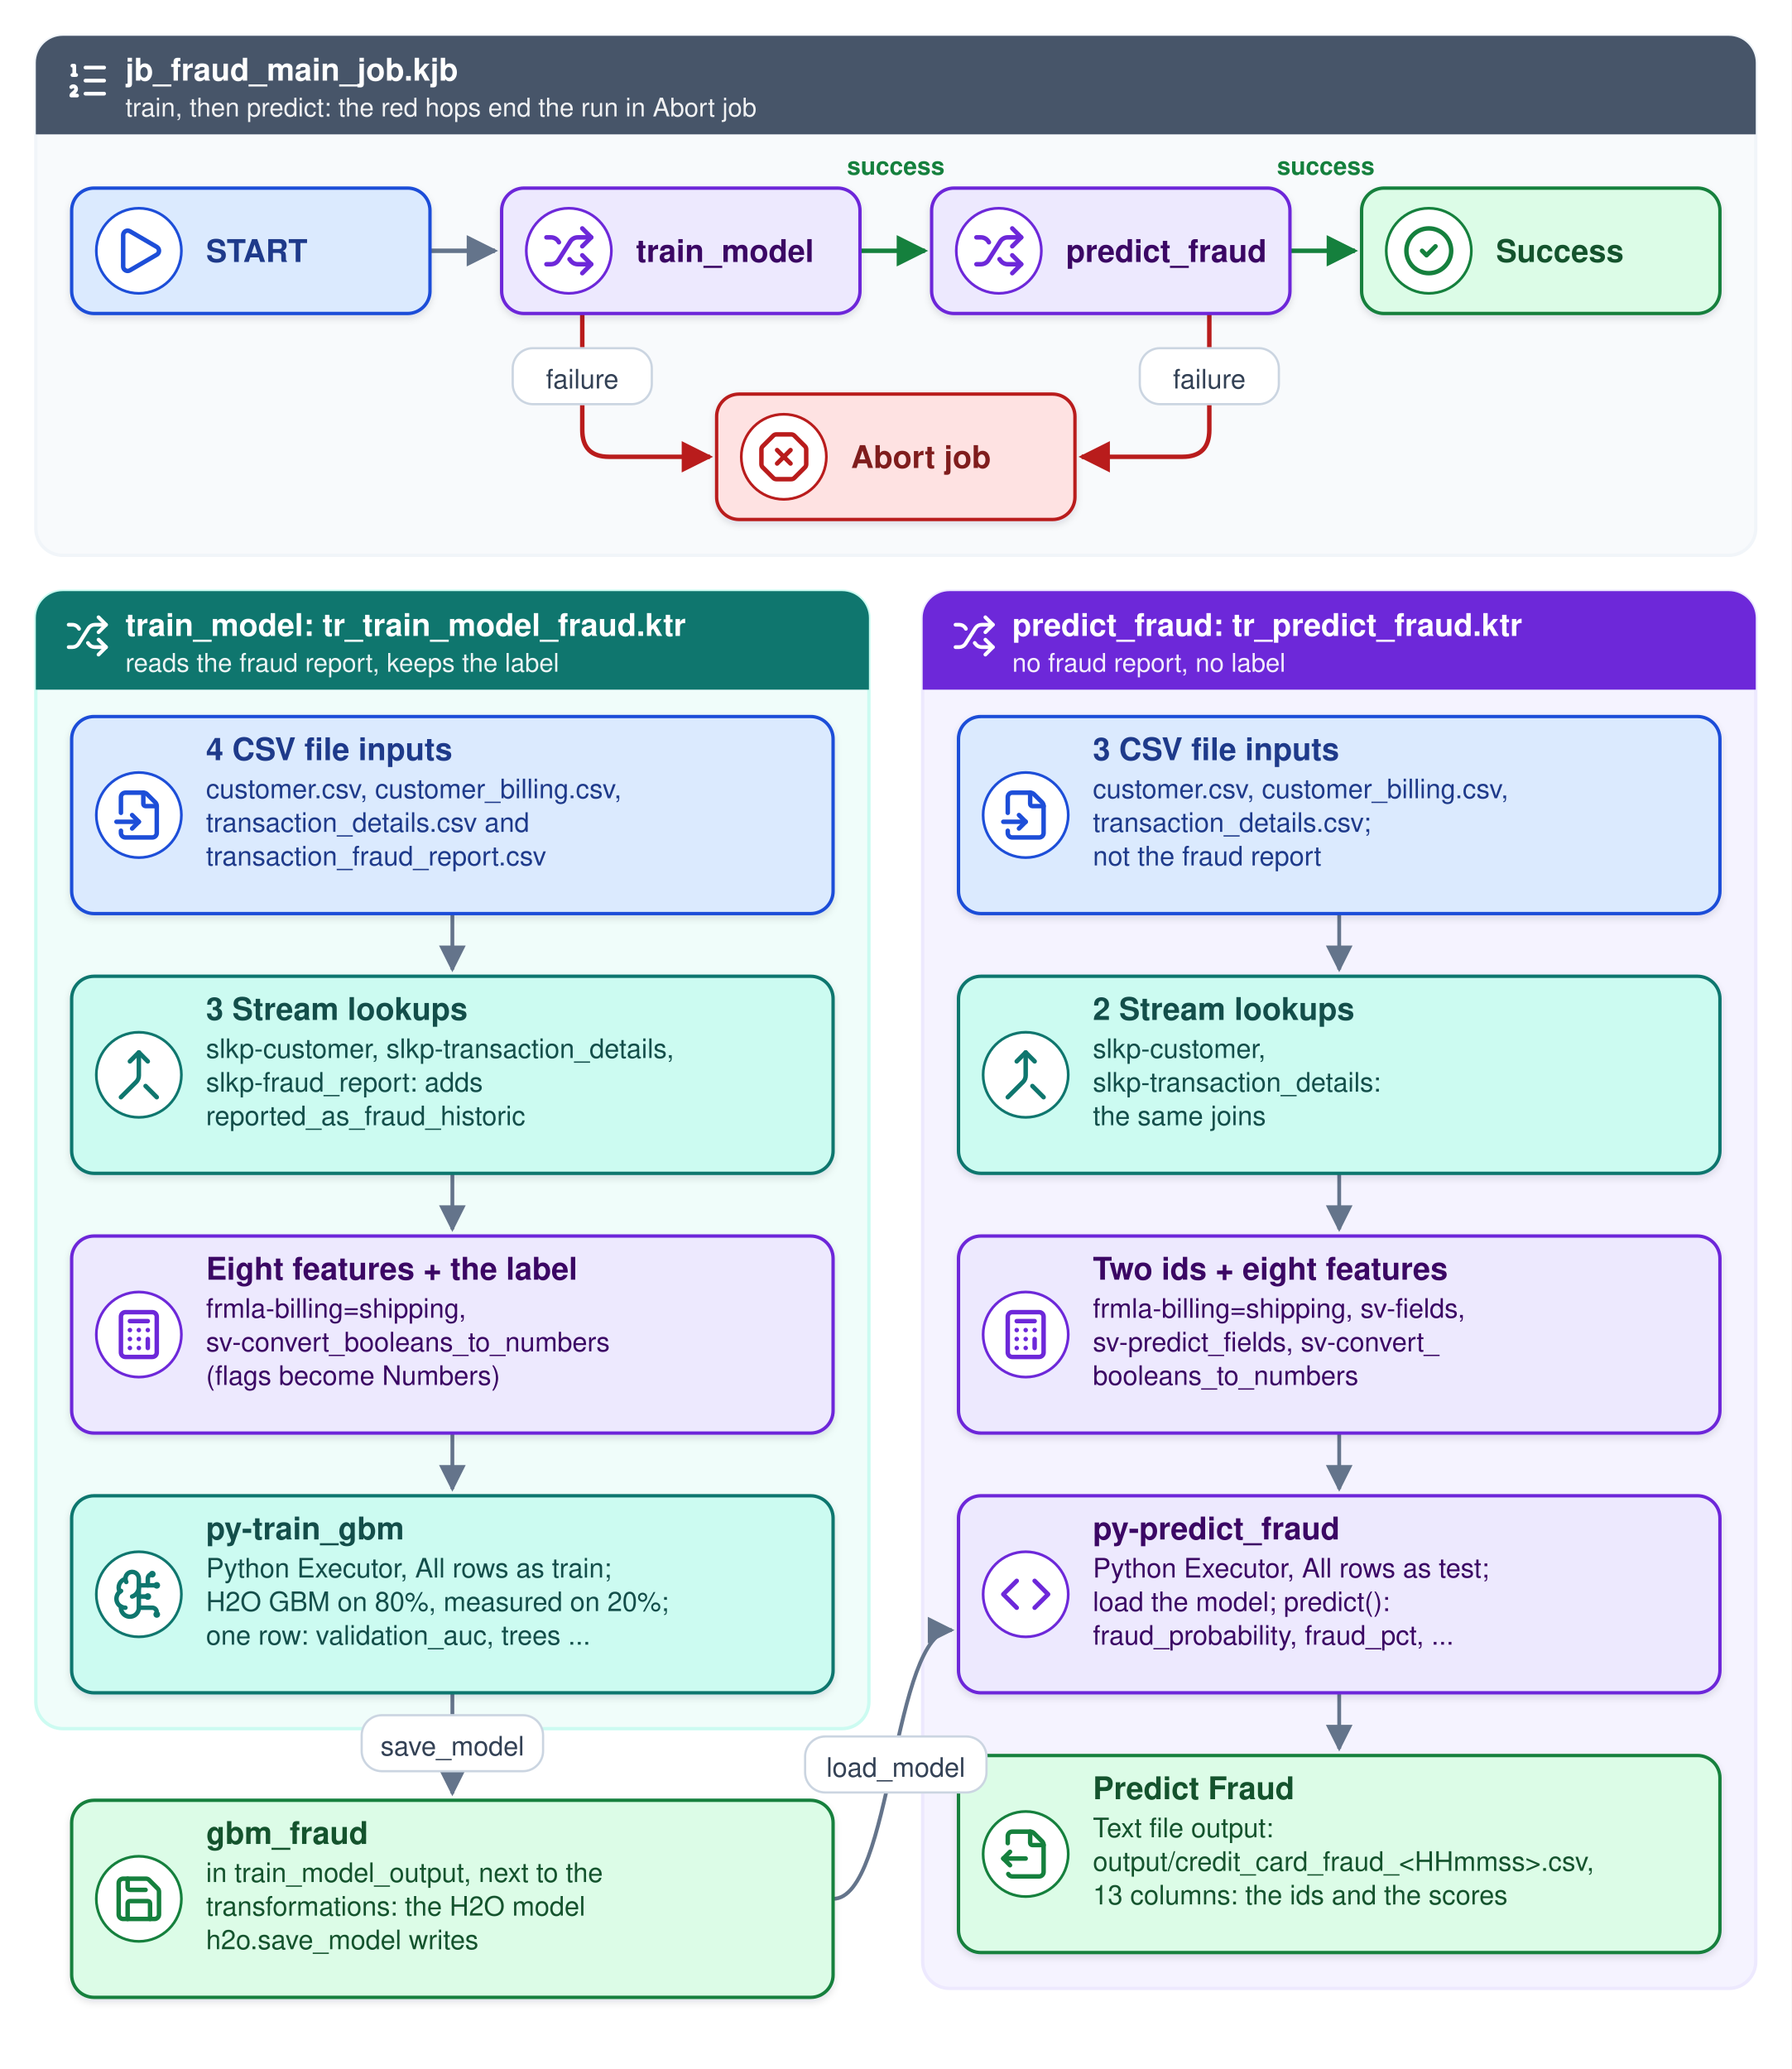
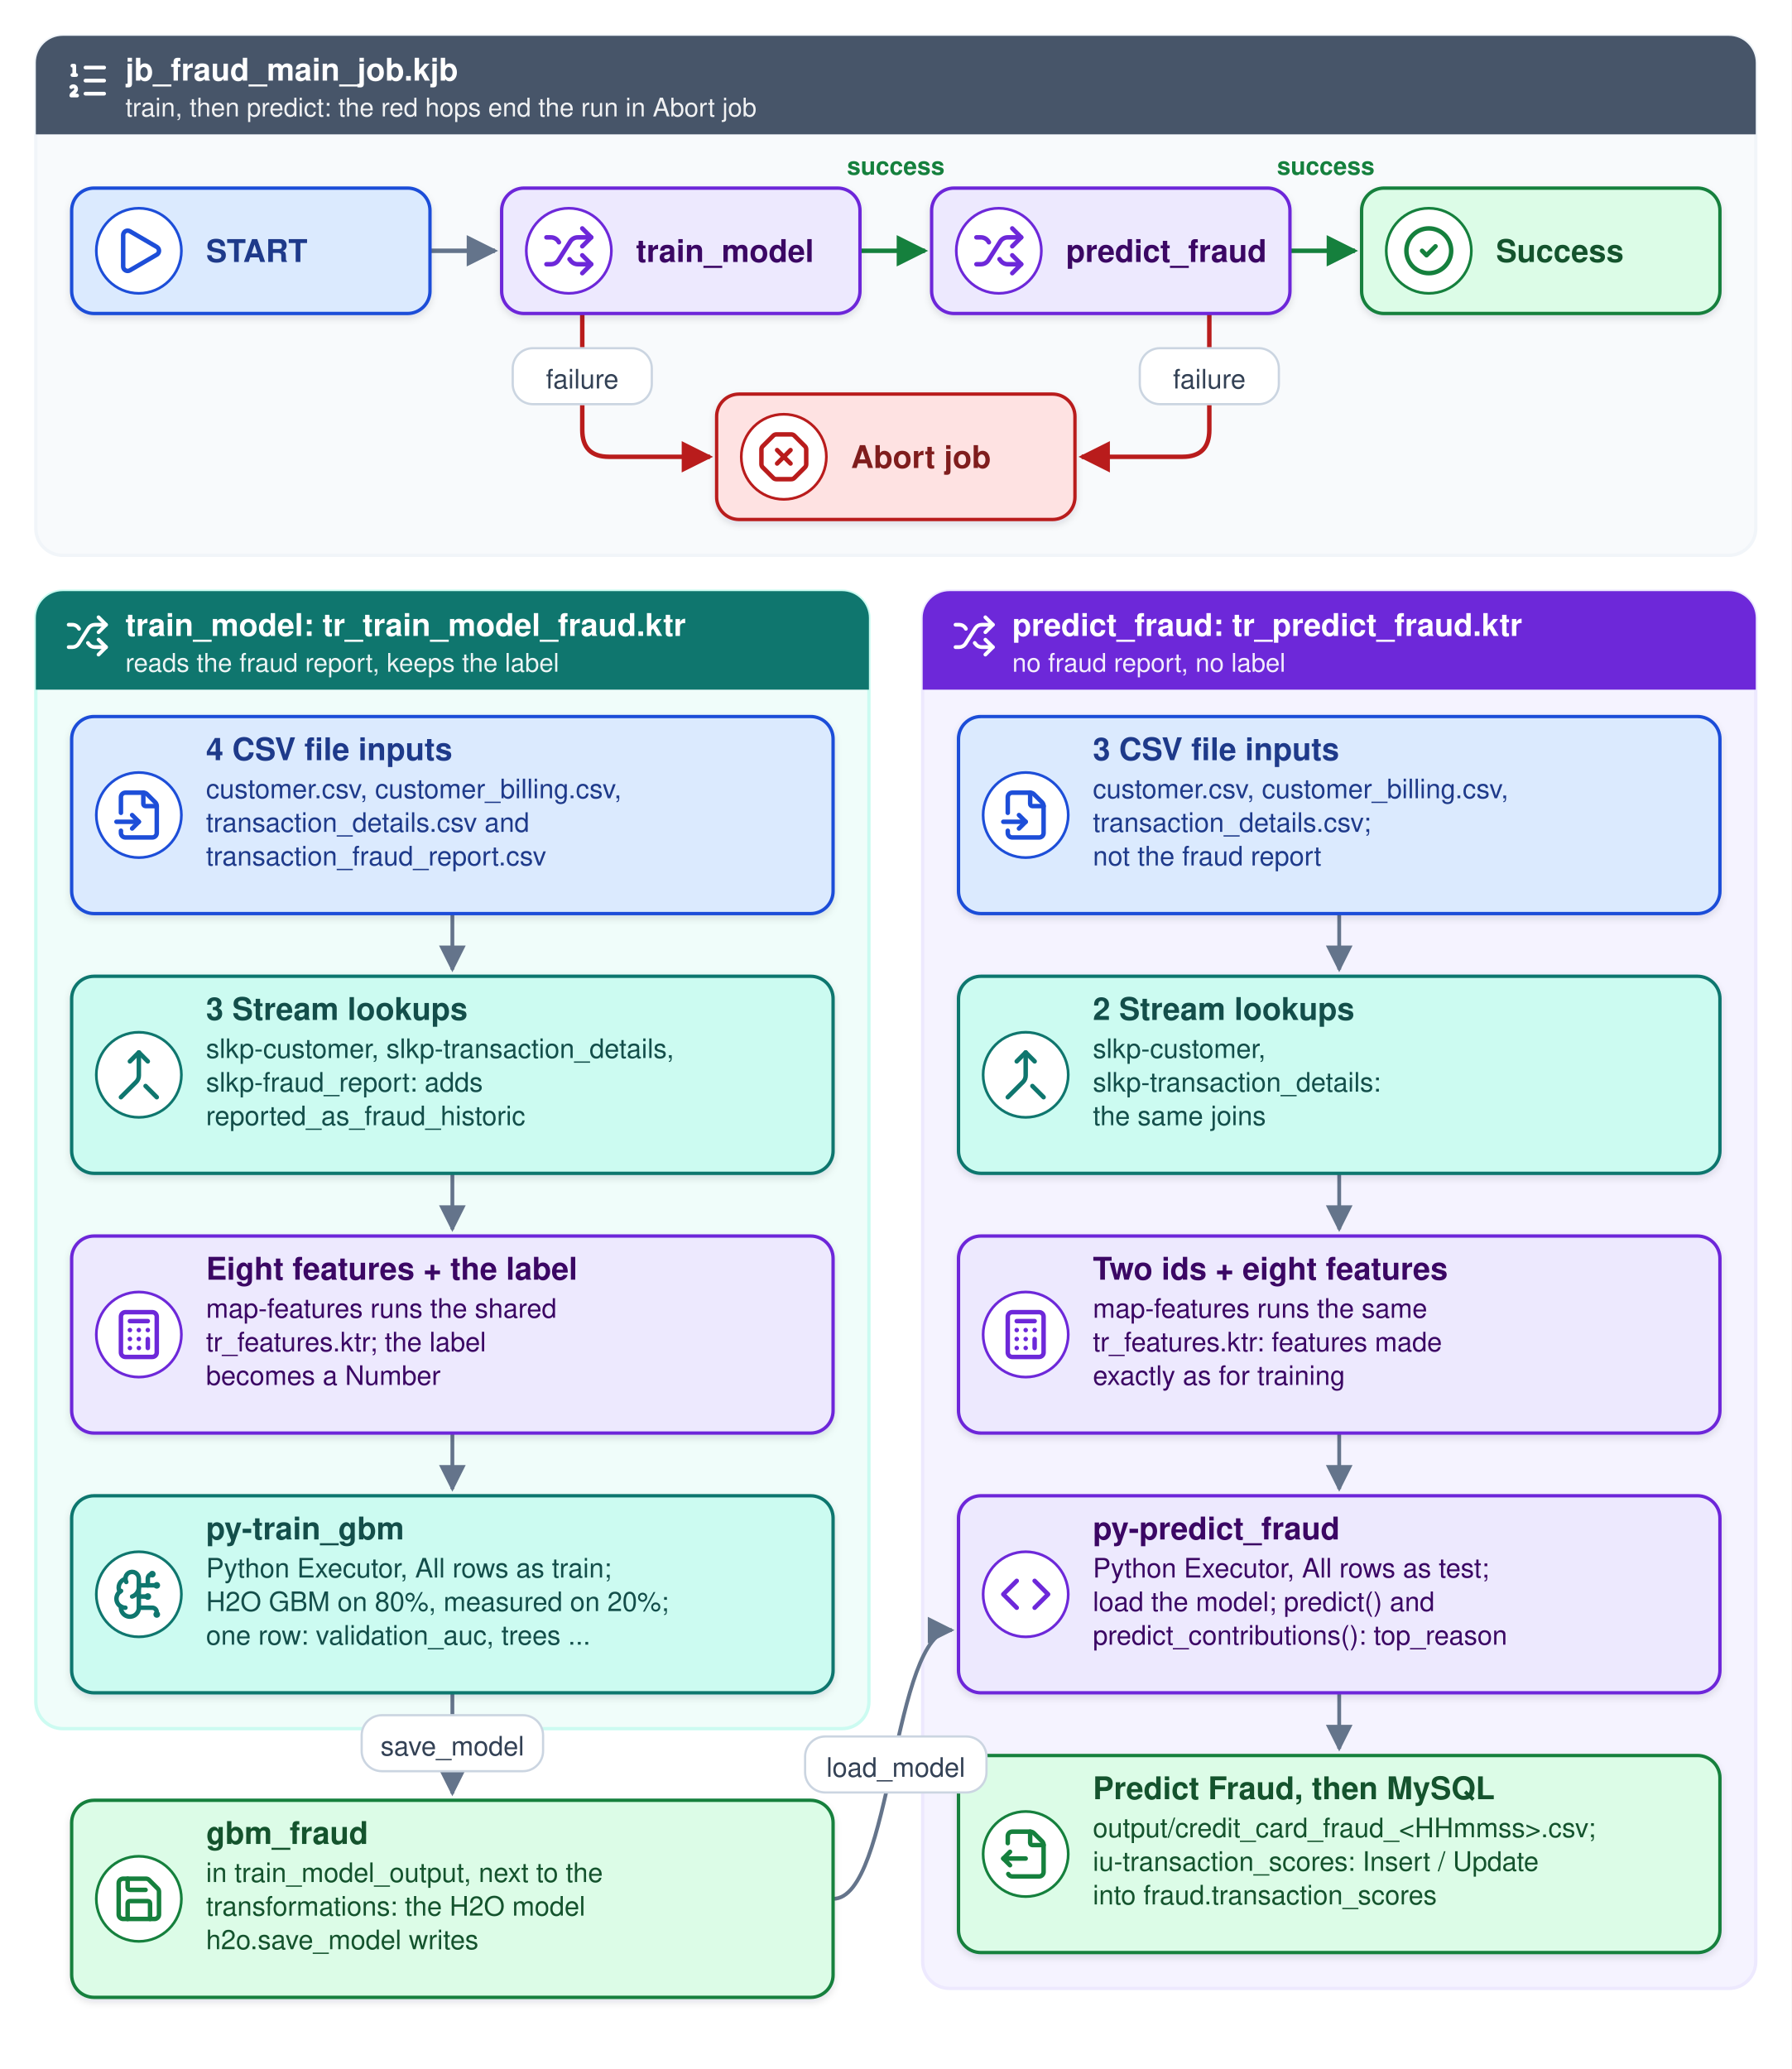
<svg xmlns="http://www.w3.org/2000/svg" width="800" height="924" viewBox="0 0 800 924" font-family="Segoe UI, Helvetica, Arial, sans-serif">
  <defs>
    <marker id="arrow" viewBox="0 0 10 10" refX="9" refY="5" markerWidth="7" markerHeight="7" orient="auto-start-reverse">
      <path d="M0 0L10 5L0 10z" fill="#64748b" />
    </marker>
    <filter id="shadow" x="-10%" y="-10%" width="120%" height="140%">
      <feDropShadow dx="0" dy="1.5" stdDeviation="1.5" flood-color="#0f172a" flood-opacity="0.12" />
    </filter>
  </defs>
  <rect width="800" height="924" fill="#ffffff" />
  <rect x="16" y="16" width="768" height="232" rx="12" fill="#f8fafc" stroke="#f1f5f9" stroke-width="1.5" />
  <path d="M16 28a12 12 0 0 1 12-12h744a12 12 0 0 1 12 12v32h-768z" fill="#475569" />
  <g transform="translate(29 26) scale(0.8333333)" fill="none" stroke="#ffffff" stroke-width="2" stroke-linecap="round" stroke-linejoin="round">
    <path d="M11 5h10" />
    <path d="M11 12h10" />
    <path d="M11 19h10" />
    <path d="M4 4h1v5" />
    <path d="M4 9h2" />
    <path d="M6.5 20H3.4c0-1 2.6-1.925 2.6-3.5a1.5 1.5 0 0 0-2.6-1.02" />
  </g>
  <text x="56" y="36" font-size="14" font-weight="700" fill="#ffffff">jb_fraud_main_job.kjb</text>
  <text x="56" y="52" font-size="11.5" fill="#ffffff" opacity="0.92">train, then predict: the red hops end the run in Abort job</text>
  <defs>
    <marker id="hop-64748b" viewBox="0 0 10 10" refX="9" refY="5" markerWidth="7" markerHeight="7" orient="auto-start-reverse">
      <path d="M0 0L10 5L0 10z" fill="#64748b" />
    </marker>
  </defs>
  <defs>
    <marker id="hop-15803d" viewBox="0 0 10 10" refX="9" refY="5" markerWidth="7" markerHeight="7" orient="auto-start-reverse">
      <path d="M0 0L10 5L0 10z" fill="#15803d" />
    </marker>
  </defs>
  <defs>
    <marker id="hop-b91c1c" viewBox="0 0 10 10" refX="9" refY="5" markerWidth="7" markerHeight="7" orient="auto-start-reverse">
      <path d="M0 0L10 5L0 10z" fill="#b91c1c" />
    </marker>
  </defs>
  <rect x="16" y="264" width="372" height="508" rx="12" fill="#f0fdfa" stroke="#ccfbf1" stroke-width="1.5" />
  <path d="M16 276a12 12 0 0 1 12-12h348a12 12 0 0 1 12 12v32h-372z" fill="#0f766e" />
  <g transform="translate(29 274) scale(0.8333333)" fill="none" stroke="#ffffff" stroke-width="2" stroke-linecap="round" stroke-linejoin="round">
    <path d="m18 14 4 4-4 4" />
    <path d="m18 2 4 4-4 4" />
    <path d="M2 18h1.973a4 4 0 0 0 3.3-1.7l5.454-8.6a4 4 0 0 1 3.3-1.7H22" />
    <path d="M2 6h1.972a4 4 0 0 1 3.6 2.2" />
    <path d="M22 18h-6.041a4 4 0 0 1-3.3-1.8l-.359-.45" />
  </g>
  <text x="56" y="284" font-size="14" font-weight="700" fill="#ffffff">train_model: tr_train_model_fraud.ktr</text>
  <text x="56" y="300" font-size="11.5" fill="#ffffff" opacity="0.92">reads the fraud report, keeps the label</text>
  <rect x="412" y="264" width="372" height="624" rx="12" fill="#f5f3ff" stroke="#ede9fe" stroke-width="1.5" />
  <path d="M412 276a12 12 0 0 1 12-12h348a12 12 0 0 1 12 12v32h-372z" fill="#6d28d9" />
  <g transform="translate(425 274) scale(0.8333333)" fill="none" stroke="#ffffff" stroke-width="2" stroke-linecap="round" stroke-linejoin="round">
    <path d="m18 14 4 4-4 4" />
    <path d="m18 2 4 4-4 4" />
    <path d="M2 18h1.973a4 4 0 0 0 3.3-1.7l5.454-8.6a4 4 0 0 1 3.3-1.7H22" />
    <path d="M2 6h1.972a4 4 0 0 1 3.6 2.2" />
    <path d="M22 18h-6.041a4 4 0 0 1-3.3-1.8l-.359-.45" />
  </g>
  <text x="452" y="284" font-size="14" font-weight="700" fill="#ffffff">predict_fraud: tr_predict_fraud.ktr</text>
  <text x="452" y="300" font-size="11.5" fill="#ffffff" opacity="0.92">no fraud report, no label</text>
  <path d="M192 112L221 112" fill="none" stroke="#64748b" stroke-width="2" marker-end="url(#hop-64748b)" />
  <path d="M384 112L413 112" fill="none" stroke="#15803d" stroke-width="2" marker-end="url(#hop-15803d)" />
  <path d="M576 112L605 112" fill="none" stroke="#15803d" stroke-width="2" marker-end="url(#hop-15803d)" />
  <path d="M260 140L260 192Q260 204 272 204L317 204" fill="none" stroke="#b91c1c" stroke-width="2" marker-end="url(#hop-b91c1c)" />
  <path d="M540 140L540 192Q540 204 528 204L483 204" fill="none" stroke="#b91c1c" stroke-width="2" marker-end="url(#hop-b91c1c)" />
  <path d="M202 408L202 433" fill="none" stroke="#64748b" stroke-width="1.7" marker-end="url(#arrow)" />
  <path d="M202 524L202 549" fill="none" stroke="#64748b" stroke-width="1.7" marker-end="url(#arrow)" />
  <path d="M202 640L202 665" fill="none" stroke="#64748b" stroke-width="1.7" marker-end="url(#arrow)" />
  <path d="M598 408L598 433" fill="none" stroke="#64748b" stroke-width="1.7" marker-end="url(#arrow)" />
  <path d="M598 524L598 549" fill="none" stroke="#64748b" stroke-width="1.7" marker-end="url(#arrow)" />
  <path d="M598 640L598 665" fill="none" stroke="#64748b" stroke-width="1.7" marker-end="url(#arrow)" />
  <path d="M598 756L598 781" fill="none" stroke="#64748b" stroke-width="1.7" marker-end="url(#arrow)" />
  <path d="M202 756L202 801" fill="none" stroke="#64748b" stroke-width="1.7" marker-end="url(#arrow)" />
  <path d="M372 848C398.5 848 398.5 728 425 728" fill="none" stroke="#64748b" stroke-width="1.7" marker-end="url(#arrow)" />
  <rect x="32" y="84" width="160" height="56" rx="10" fill="#dbeafe" stroke="#1d4ed8" stroke-width="1.5" filter="url(#shadow)" />
  <circle cx="62" cy="112" r="19" fill="#ffffff" stroke="#1d4ed8" stroke-width="1.2" />
  <g transform="translate(50 100) scale(1)" fill="none" stroke="#1d4ed8" stroke-width="2" stroke-linecap="round" stroke-linejoin="round">
    <path d="M5 5a2 2 0 0 1 3.008-1.728l11.997 6.998a2 2 0 0 1 .003 3.458l-12 7A2 2 0 0 1 5 19z" />
  </g>
  <text x="92" y="117" font-size="14" font-weight="700" fill="#1e3a8a">START</text>
  <rect x="224" y="84" width="160" height="56" rx="10" fill="#ede9fe" stroke="#6d28d9" stroke-width="1.5" filter="url(#shadow)" />
  <circle cx="254" cy="112" r="19" fill="#ffffff" stroke="#6d28d9" stroke-width="1.2" />
  <g transform="translate(242 100) scale(1)" fill="none" stroke="#6d28d9" stroke-width="2" stroke-linecap="round" stroke-linejoin="round">
    <path d="m18 14 4 4-4 4" />
    <path d="m18 2 4 4-4 4" />
    <path d="M2 18h1.973a4 4 0 0 0 3.3-1.7l5.454-8.6a4 4 0 0 1 3.3-1.7H22" />
    <path d="M2 6h1.972a4 4 0 0 1 3.6 2.2" />
    <path d="M22 18h-6.041a4 4 0 0 1-3.3-1.8l-.359-.45" />
  </g>
  <text x="284" y="117" font-size="14" font-weight="700" fill="#3b0764">train_model</text>
  <rect x="416" y="84" width="160" height="56" rx="10" fill="#ede9fe" stroke="#6d28d9" stroke-width="1.5" filter="url(#shadow)" />
  <circle cx="446" cy="112" r="19" fill="#ffffff" stroke="#6d28d9" stroke-width="1.2" />
  <g transform="translate(434 100) scale(1)" fill="none" stroke="#6d28d9" stroke-width="2" stroke-linecap="round" stroke-linejoin="round">
    <path d="m18 14 4 4-4 4" />
    <path d="m18 2 4 4-4 4" />
    <path d="M2 18h1.973a4 4 0 0 0 3.3-1.7l5.454-8.6a4 4 0 0 1 3.3-1.7H22" />
    <path d="M2 6h1.972a4 4 0 0 1 3.6 2.2" />
    <path d="M22 18h-6.041a4 4 0 0 1-3.3-1.8l-.359-.45" />
  </g>
  <text x="476" y="117" font-size="14" font-weight="700" fill="#3b0764">predict_fraud</text>
  <rect x="608" y="84" width="160" height="56" rx="10" fill="#dcfce7" stroke="#15803d" stroke-width="1.5" filter="url(#shadow)" />
  <circle cx="638" cy="112" r="19" fill="#ffffff" stroke="#15803d" stroke-width="1.2" />
  <g transform="translate(626 100) scale(1)" fill="none" stroke="#15803d" stroke-width="2" stroke-linecap="round" stroke-linejoin="round">
    <circle cx="12" cy="12" r="10" />
    <path d="m9 12 2 2 4-4" />
  </g>
  <text x="668" y="117" font-size="14" font-weight="700" fill="#14532d">Success</text>
  <rect x="320" y="176" width="160" height="56" rx="10" fill="#fee2e2" stroke="#b91c1c" stroke-width="1.5" filter="url(#shadow)" />
  <circle cx="350" cy="204" r="19" fill="#ffffff" stroke="#b91c1c" stroke-width="1.2" />
  <g transform="translate(338 192) scale(1)" fill="none" stroke="#b91c1c" stroke-width="2" stroke-linecap="round" stroke-linejoin="round">
    <path d="m15 9-6 6" />
    <path d="M2.586 16.726A2 2 0 0 1 2 15.312V8.688a2 2 0 0 1 .586-1.414l4.688-4.688A2 2 0 0 1 8.688 2h6.624a2 2 0 0 1 1.414.586l4.688 4.688A2 2 0 0 1 22 8.688v6.624a2 2 0 0 1-.586 1.414l-4.688 4.688a2 2 0 0 1-1.414.586H8.688a2 2 0 0 1-1.414-.586z" />
    <path d="m9 9 6 6" />
  </g>
  <text x="380" y="209" font-size="14" font-weight="700" fill="#7f1d1d">Abort job</text>
  <rect x="228.95" y="155.5" width="62.1" height="25" rx="9" fill="#ffffff" stroke="#cbd5e1" stroke-width="1" />
  <text x="260" y="173.5" text-anchor="middle" font-size="12" fill="#334155">failure</text>
  <rect x="508.95" y="155.5" width="62.1" height="25" rx="9" fill="#ffffff" stroke="#cbd5e1" stroke-width="1" />
  <text x="540" y="173.5" text-anchor="middle" font-size="12" fill="#334155">failure</text>
  <text x="400" y="78" text-anchor="middle" font-size="11" font-weight="600" fill="#15803d">success</text>
  <text x="592" y="78" text-anchor="middle" font-size="11" font-weight="600" fill="#15803d">success</text>
  <rect x="32" y="320" width="340" height="88" rx="10" fill="#dbeafe" stroke="#1d4ed8" stroke-width="1.5" filter="url(#shadow)" />
  <circle cx="62" cy="364" r="19" fill="#ffffff" stroke="#1d4ed8" stroke-width="1.2" />
  <g transform="translate(50 352) scale(1)" fill="none" stroke="#1d4ed8" stroke-width="2" stroke-linecap="round" stroke-linejoin="round">
    <path d="M4 11V4a2 2 0 0 1 2-2h8a2.4 2.4 0 0 1 1.706.706l3.588 3.588A2.4 2.4 0 0 1 20 8v12a2 2 0 0 1-2 2H6a2 2 0 0 1-2-2v-1" />
    <path d="M14 2v5a1 1 0 0 0 1 1h5" />
    <path d="M2 15h10" />
    <path d="m9 18 3-3-3-3" />
  </g>
  <text x="92" y="339.5" font-size="14" font-weight="700" fill="#1e3a8a">4 CSV file inputs</text>
  <text x="92" y="356.5" font-size="12" fill="#1e3a8a">customer.csv, customer_billing.csv,</text>
  <text x="92" y="371.5" font-size="12" fill="#1e3a8a">transaction_details.csv and</text>
  <text x="92" y="386.5" font-size="12" fill="#1e3a8a">transaction_fraud_report.csv</text>
  <rect x="428" y="320" width="340" height="88" rx="10" fill="#dbeafe" stroke="#1d4ed8" stroke-width="1.5" filter="url(#shadow)" />
  <circle cx="458" cy="364" r="19" fill="#ffffff" stroke="#1d4ed8" stroke-width="1.2" />
  <g transform="translate(446 352) scale(1)" fill="none" stroke="#1d4ed8" stroke-width="2" stroke-linecap="round" stroke-linejoin="round">
    <path d="M4 11V4a2 2 0 0 1 2-2h8a2.4 2.4 0 0 1 1.706.706l3.588 3.588A2.4 2.4 0 0 1 20 8v12a2 2 0 0 1-2 2H6a2 2 0 0 1-2-2v-1" />
    <path d="M14 2v5a1 1 0 0 0 1 1h5" />
    <path d="M2 15h10" />
    <path d="m9 18 3-3-3-3" />
  </g>
  <text x="488" y="339.5" font-size="14" font-weight="700" fill="#1e3a8a">3 CSV file inputs</text>
  <text x="488" y="356.5" font-size="12" fill="#1e3a8a">customer.csv, customer_billing.csv,</text>
  <text x="488" y="371.5" font-size="12" fill="#1e3a8a">transaction_details.csv;</text>
  <text x="488" y="386.5" font-size="12" fill="#1e3a8a">not the fraud report</text>
  <rect x="32" y="436" width="340" height="88" rx="10" fill="#ccfbf1" stroke="#0f766e" stroke-width="1.5" filter="url(#shadow)" />
  <circle cx="62" cy="480" r="19" fill="#ffffff" stroke="#0f766e" stroke-width="1.2" />
  <g transform="translate(50 468) scale(1)" fill="none" stroke="#0f766e" stroke-width="2" stroke-linecap="round" stroke-linejoin="round">
    <path d="m8 6 4-4 4 4" />
    <path d="M12 2v10.3a4 4 0 0 1-1.172 2.872L4 22" />
    <path d="m20 22-5-5" />
  </g>
  <text x="92" y="455.5" font-size="14" font-weight="700" fill="#134e4a">3 Stream lookups</text>
  <text x="92" y="472.5" font-size="12" fill="#134e4a">slkp-customer, slkp-transaction_details,</text>
  <text x="92" y="487.5" font-size="12" fill="#134e4a">slkp-fraud_report: adds</text>
  <text x="92" y="502.5" font-size="12" fill="#134e4a">reported_as_fraud_historic</text>
  <rect x="428" y="436" width="340" height="88" rx="10" fill="#ccfbf1" stroke="#0f766e" stroke-width="1.5" filter="url(#shadow)" />
  <circle cx="458" cy="480" r="19" fill="#ffffff" stroke="#0f766e" stroke-width="1.2" />
  <g transform="translate(446 468) scale(1)" fill="none" stroke="#0f766e" stroke-width="2" stroke-linecap="round" stroke-linejoin="round">
    <path d="m8 6 4-4 4 4" />
    <path d="M12 2v10.3a4 4 0 0 1-1.172 2.872L4 22" />
    <path d="m20 22-5-5" />
  </g>
  <text x="488" y="455.5" font-size="14" font-weight="700" fill="#134e4a">2 Stream lookups</text>
  <text x="488" y="472.5" font-size="12" fill="#134e4a">slkp-customer,</text>
  <text x="488" y="487.5" font-size="12" fill="#134e4a">slkp-transaction_details:</text>
  <text x="488" y="502.5" font-size="12" fill="#134e4a">the same joins</text>
  <rect x="32" y="552" width="340" height="88" rx="10" fill="#ede9fe" stroke="#6d28d9" stroke-width="1.5" filter="url(#shadow)" />
  <circle cx="62" cy="596" r="19" fill="#ffffff" stroke="#6d28d9" stroke-width="1.2" />
  <g transform="translate(50 584) scale(1)" fill="none" stroke="#6d28d9" stroke-width="2" stroke-linecap="round" stroke-linejoin="round">
    <rect width="16" height="20" x="4" y="2" rx="2" />
    <line x1="8" x2="16" y1="6" y2="6" />
    <line x1="16" x2="16" y1="14" y2="18" />
    <path d="M16 10h.01" />
    <path d="M12 10h.01" />
    <path d="M8 10h.01" />
    <path d="M12 14h.01" />
    <path d="M8 14h.01" />
    <path d="M12 18h.01" />
    <path d="M8 18h.01" />
  </g>
  <text x="92" y="571.5" font-size="14" font-weight="700" fill="#3b0764">Eight features + the label</text>
-   <text x="92" y="588.5" font-size="12" fill="#3b0764">frmla-billing=shipping,</text>
-   <text x="92" y="603.5" font-size="12" fill="#3b0764">sv-convert_booleans_to_numbers</text>
-   <text x="92" y="618.5" font-size="12" fill="#3b0764">(flags become Numbers)</text>
+   <text x="92" y="588.5" font-size="12" fill="#3b0764">map-features runs the shared</text>
+   <text x="92" y="603.5" font-size="12" fill="#3b0764">tr_features.ktr; the label</text>
+   <text x="92" y="618.5" font-size="12" fill="#3b0764">becomes a Number</text>
  <rect x="428" y="552" width="340" height="88" rx="10" fill="#ede9fe" stroke="#6d28d9" stroke-width="1.5" filter="url(#shadow)" />
  <circle cx="458" cy="596" r="19" fill="#ffffff" stroke="#6d28d9" stroke-width="1.2" />
  <g transform="translate(446 584) scale(1)" fill="none" stroke="#6d28d9" stroke-width="2" stroke-linecap="round" stroke-linejoin="round">
    <rect width="16" height="20" x="4" y="2" rx="2" />
    <line x1="8" x2="16" y1="6" y2="6" />
    <line x1="16" x2="16" y1="14" y2="18" />
    <path d="M16 10h.01" />
    <path d="M12 10h.01" />
    <path d="M8 10h.01" />
    <path d="M12 14h.01" />
    <path d="M8 14h.01" />
    <path d="M12 18h.01" />
    <path d="M8 18h.01" />
  </g>
  <text x="488" y="571.5" font-size="14" font-weight="700" fill="#3b0764">Two ids + eight features</text>
-   <text x="488" y="588.5" font-size="12" fill="#3b0764">frmla-billing=shipping, sv-fields,</text>
-   <text x="488" y="603.5" font-size="12" fill="#3b0764">sv-predict_fields, sv-convert_</text>
-   <text x="488" y="618.5" font-size="12" fill="#3b0764">booleans_to_numbers</text>
+   <text x="488" y="588.5" font-size="12" fill="#3b0764">map-features runs the same</text>
+   <text x="488" y="603.5" font-size="12" fill="#3b0764">tr_features.ktr: features made</text>
+   <text x="488" y="618.5" font-size="12" fill="#3b0764">exactly as for training</text>
  <rect x="32" y="668" width="340" height="88" rx="10" fill="#ccfbf1" stroke="#0f766e" stroke-width="1.5" filter="url(#shadow)" />
  <circle cx="62" cy="712" r="19" fill="#ffffff" stroke="#0f766e" stroke-width="1.2" />
  <g transform="translate(50 700) scale(1)" fill="none" stroke="#0f766e" stroke-width="2" stroke-linecap="round" stroke-linejoin="round">
    <path d="M12 5a3 3 0 1 0-5.997.125 4 4 0 0 0-2.526 5.77 4 4 0 0 0 .556 6.588A4 4 0 1 0 12 18Z" />
    <path d="M9 13a4.5 4.5 0 0 0 3-4" />
    <path d="M6.003 5.125A3 3 0 0 0 6.401 6.5" />
    <path d="M3.477 10.896a4 4 0 0 1 .585-.396" />
    <path d="M6 18a4 4 0 0 1-1.967-.516" />
    <path d="M12 13h4" />
    <path d="M12 18h6a2 2 0 0 1 2 2v1" />
    <path d="M12 8h8" />
    <path d="M16 8V5a2 2 0 0 1 2-2" />
    <circle cx="16" cy="13" r=".5" />
    <circle cx="18" cy="3" r=".5" />
    <circle cx="20" cy="21" r=".5" />
    <circle cx="20" cy="8" r=".5" />
  </g>
  <text x="92" y="687.5" font-size="14" font-weight="700" fill="#134e4a">py-train_gbm</text>
  <text x="92" y="704.5" font-size="12" fill="#134e4a">Python Executor, All rows as train;</text>
  <text x="92" y="719.5" font-size="12" fill="#134e4a">H2O GBM on 80%, measured on 20%;</text>
  <text x="92" y="734.5" font-size="12" fill="#134e4a">one row: validation_auc, trees ...</text>
  <rect x="428" y="668" width="340" height="88" rx="10" fill="#ede9fe" stroke="#6d28d9" stroke-width="1.5" filter="url(#shadow)" />
  <circle cx="458" cy="712" r="19" fill="#ffffff" stroke="#6d28d9" stroke-width="1.2" />
  <g transform="translate(446 700) scale(1)" fill="none" stroke="#6d28d9" stroke-width="2" stroke-linecap="round" stroke-linejoin="round">
    <path d="m16 18 6-6-6-6" />
    <path d="m8 6-6 6 6 6" />
  </g>
  <text x="488" y="687.5" font-size="14" font-weight="700" fill="#3b0764">py-predict_fraud</text>
  <text x="488" y="704.5" font-size="12" fill="#3b0764">Python Executor, All rows as test;</text>
-   <text x="488" y="719.5" font-size="12" fill="#3b0764">load the model; predict():</text>
-   <text x="488" y="734.5" font-size="12" fill="#3b0764">fraud_probability, fraud_pct, ...</text>
+   <text x="488" y="719.5" font-size="12" fill="#3b0764">load the model; predict() and</text>
+   <text x="488" y="734.5" font-size="12" fill="#3b0764">predict_contributions(): top_reason</text>
  <rect x="428" y="784" width="340" height="88" rx="10" fill="#dcfce7" stroke="#15803d" stroke-width="1.5" filter="url(#shadow)" />
  <circle cx="458" cy="828" r="19" fill="#ffffff" stroke="#15803d" stroke-width="1.2" />
  <g transform="translate(446 816) scale(1)" fill="none" stroke="#15803d" stroke-width="2" stroke-linecap="round" stroke-linejoin="round">
    <path d="M4.226 20.925A2 2 0 0 0 6 22h12a2 2 0 0 0 2-2V8a2.4 2.4 0 0 0-.706-1.706l-3.588-3.588A2.4 2.4 0 0 0 14 2H6a2 2 0 0 0-2 2v3.127" />
    <path d="M14 2v5a1 1 0 0 0 1 1h5" />
    <path d="m5 11-3 3" />
    <path d="m5 17-3-3h10" />
  </g>
-   <text x="488" y="803.5" font-size="14" font-weight="700" fill="#14532d">Predict Fraud</text>
-   <text x="488" y="820.5" font-size="12" fill="#14532d">Text file output:</text>
-   <text x="488" y="835.5" font-size="12" fill="#14532d">output/credit_card_fraud_&lt;HHmmss&gt;.csv,</text>
-   <text x="488" y="850.5" font-size="12" fill="#14532d">13 columns: the ids and the scores</text>
+   <text x="488" y="803.5" font-size="14" font-weight="700" fill="#14532d">Predict Fraud, then MySQL</text>
+   <text x="488" y="820.5" font-size="12" fill="#14532d">output/credit_card_fraud_&lt;HHmmss&gt;.csv;</text>
+   <text x="488" y="835.5" font-size="12" fill="#14532d">iu-transaction_scores: Insert / Update</text>
+   <text x="488" y="850.5" font-size="12" fill="#14532d">into fraud.transaction_scores</text>
  <rect x="32" y="804" width="340" height="88" rx="10" fill="#dcfce7" stroke="#15803d" stroke-width="1.5" filter="url(#shadow)" />
  <circle cx="62" cy="848" r="19" fill="#ffffff" stroke="#15803d" stroke-width="1.2" />
  <g transform="translate(50 836) scale(1)" fill="none" stroke="#15803d" stroke-width="2" stroke-linecap="round" stroke-linejoin="round">
    <path d="M15.2 3a2 2 0 0 1 1.4.6l3.8 3.8a2 2 0 0 1 .6 1.4V19a2 2 0 0 1-2 2H5a2 2 0 0 1-2-2V5a2 2 0 0 1 2-2z" />
    <path d="M17 21v-7a1 1 0 0 0-1-1H8a1 1 0 0 0-1 1v7" />
    <path d="M7 3v4a1 1 0 0 0 1 1h7" />
  </g>
  <text x="92" y="823.5" font-size="14" font-weight="700" fill="#14532d">gbm_fraud</text>
  <text x="92" y="840.5" font-size="12" fill="#14532d">in train_model_output, next to the</text>
  <text x="92" y="855.5" font-size="12" fill="#14532d">transformations: the H2O model</text>
  <text x="92" y="870.5" font-size="12" fill="#14532d">h2o.save_model writes</text>
  <rect x="161.5" y="766" width="81" height="25" rx="9" fill="#ffffff" stroke="#cbd5e1" stroke-width="1" />
  <text x="202" y="784" text-anchor="middle" font-size="12" fill="#334155">save_model</text>
  <rect x="359.5" y="775.5" width="81" height="25" rx="9" fill="#ffffff" stroke="#cbd5e1" stroke-width="1" />
  <text x="400" y="793.5" text-anchor="middle" font-size="12" fill="#334155">load_model</text>
</svg>
